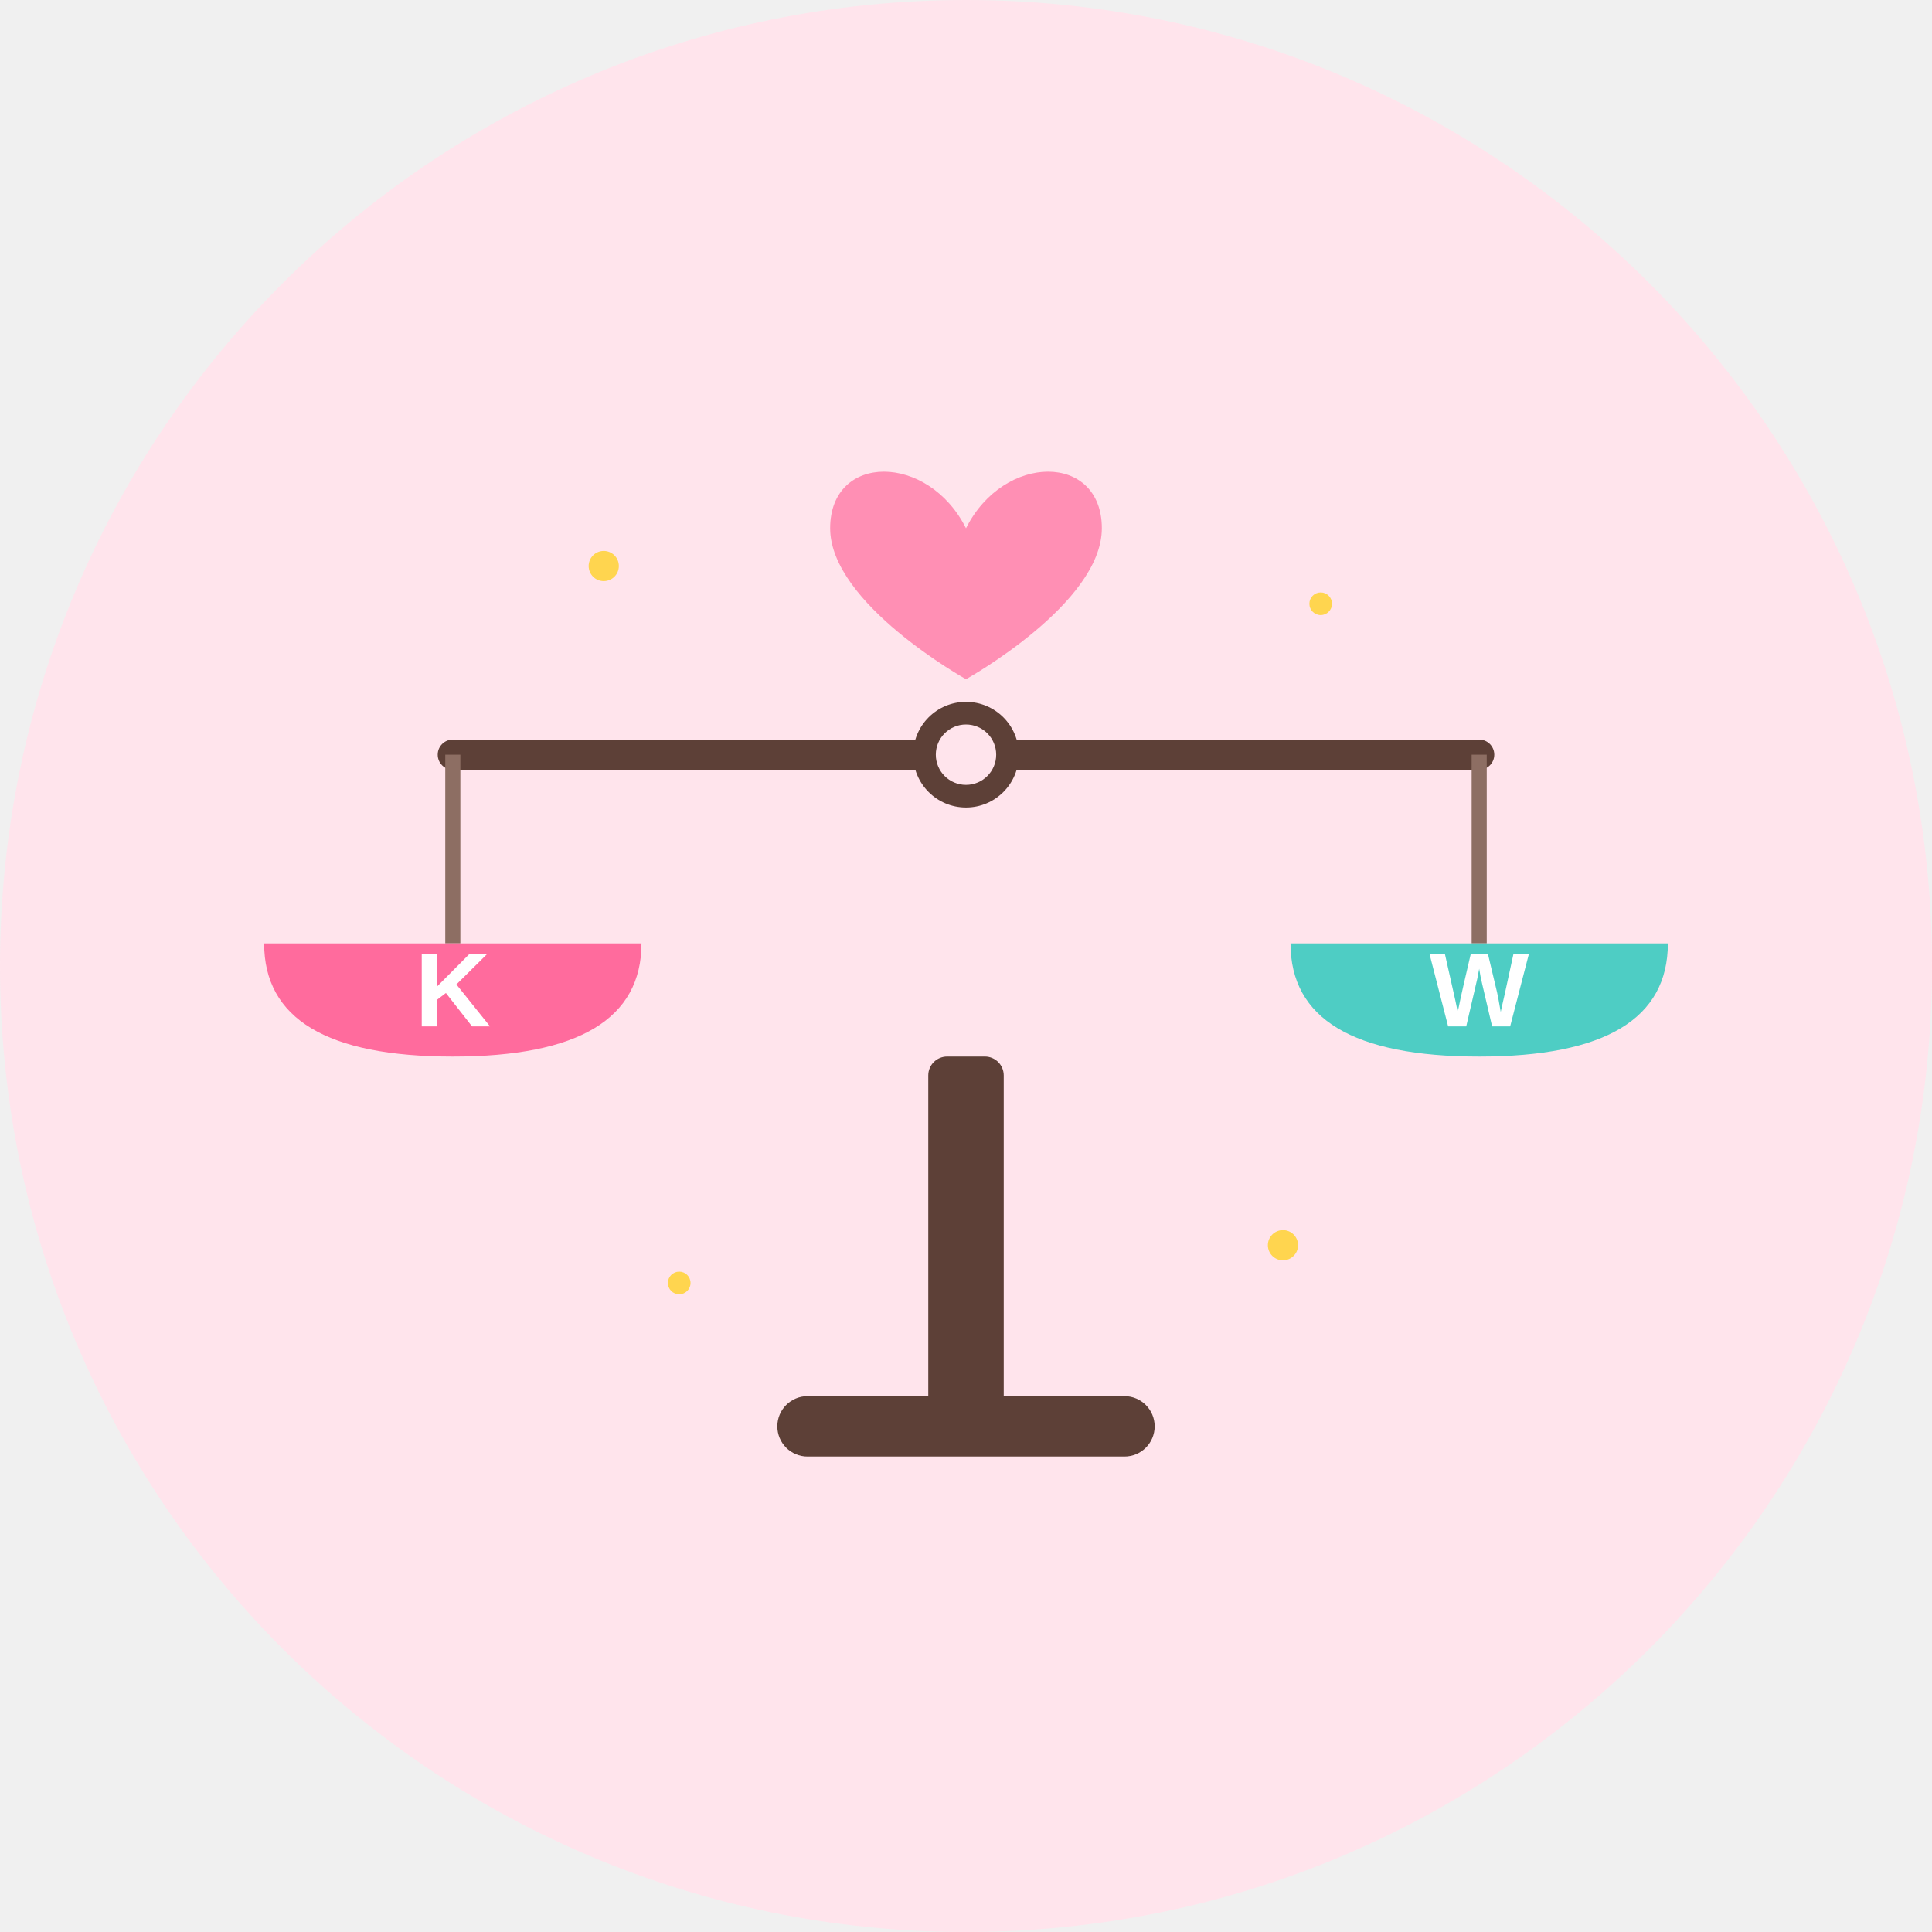
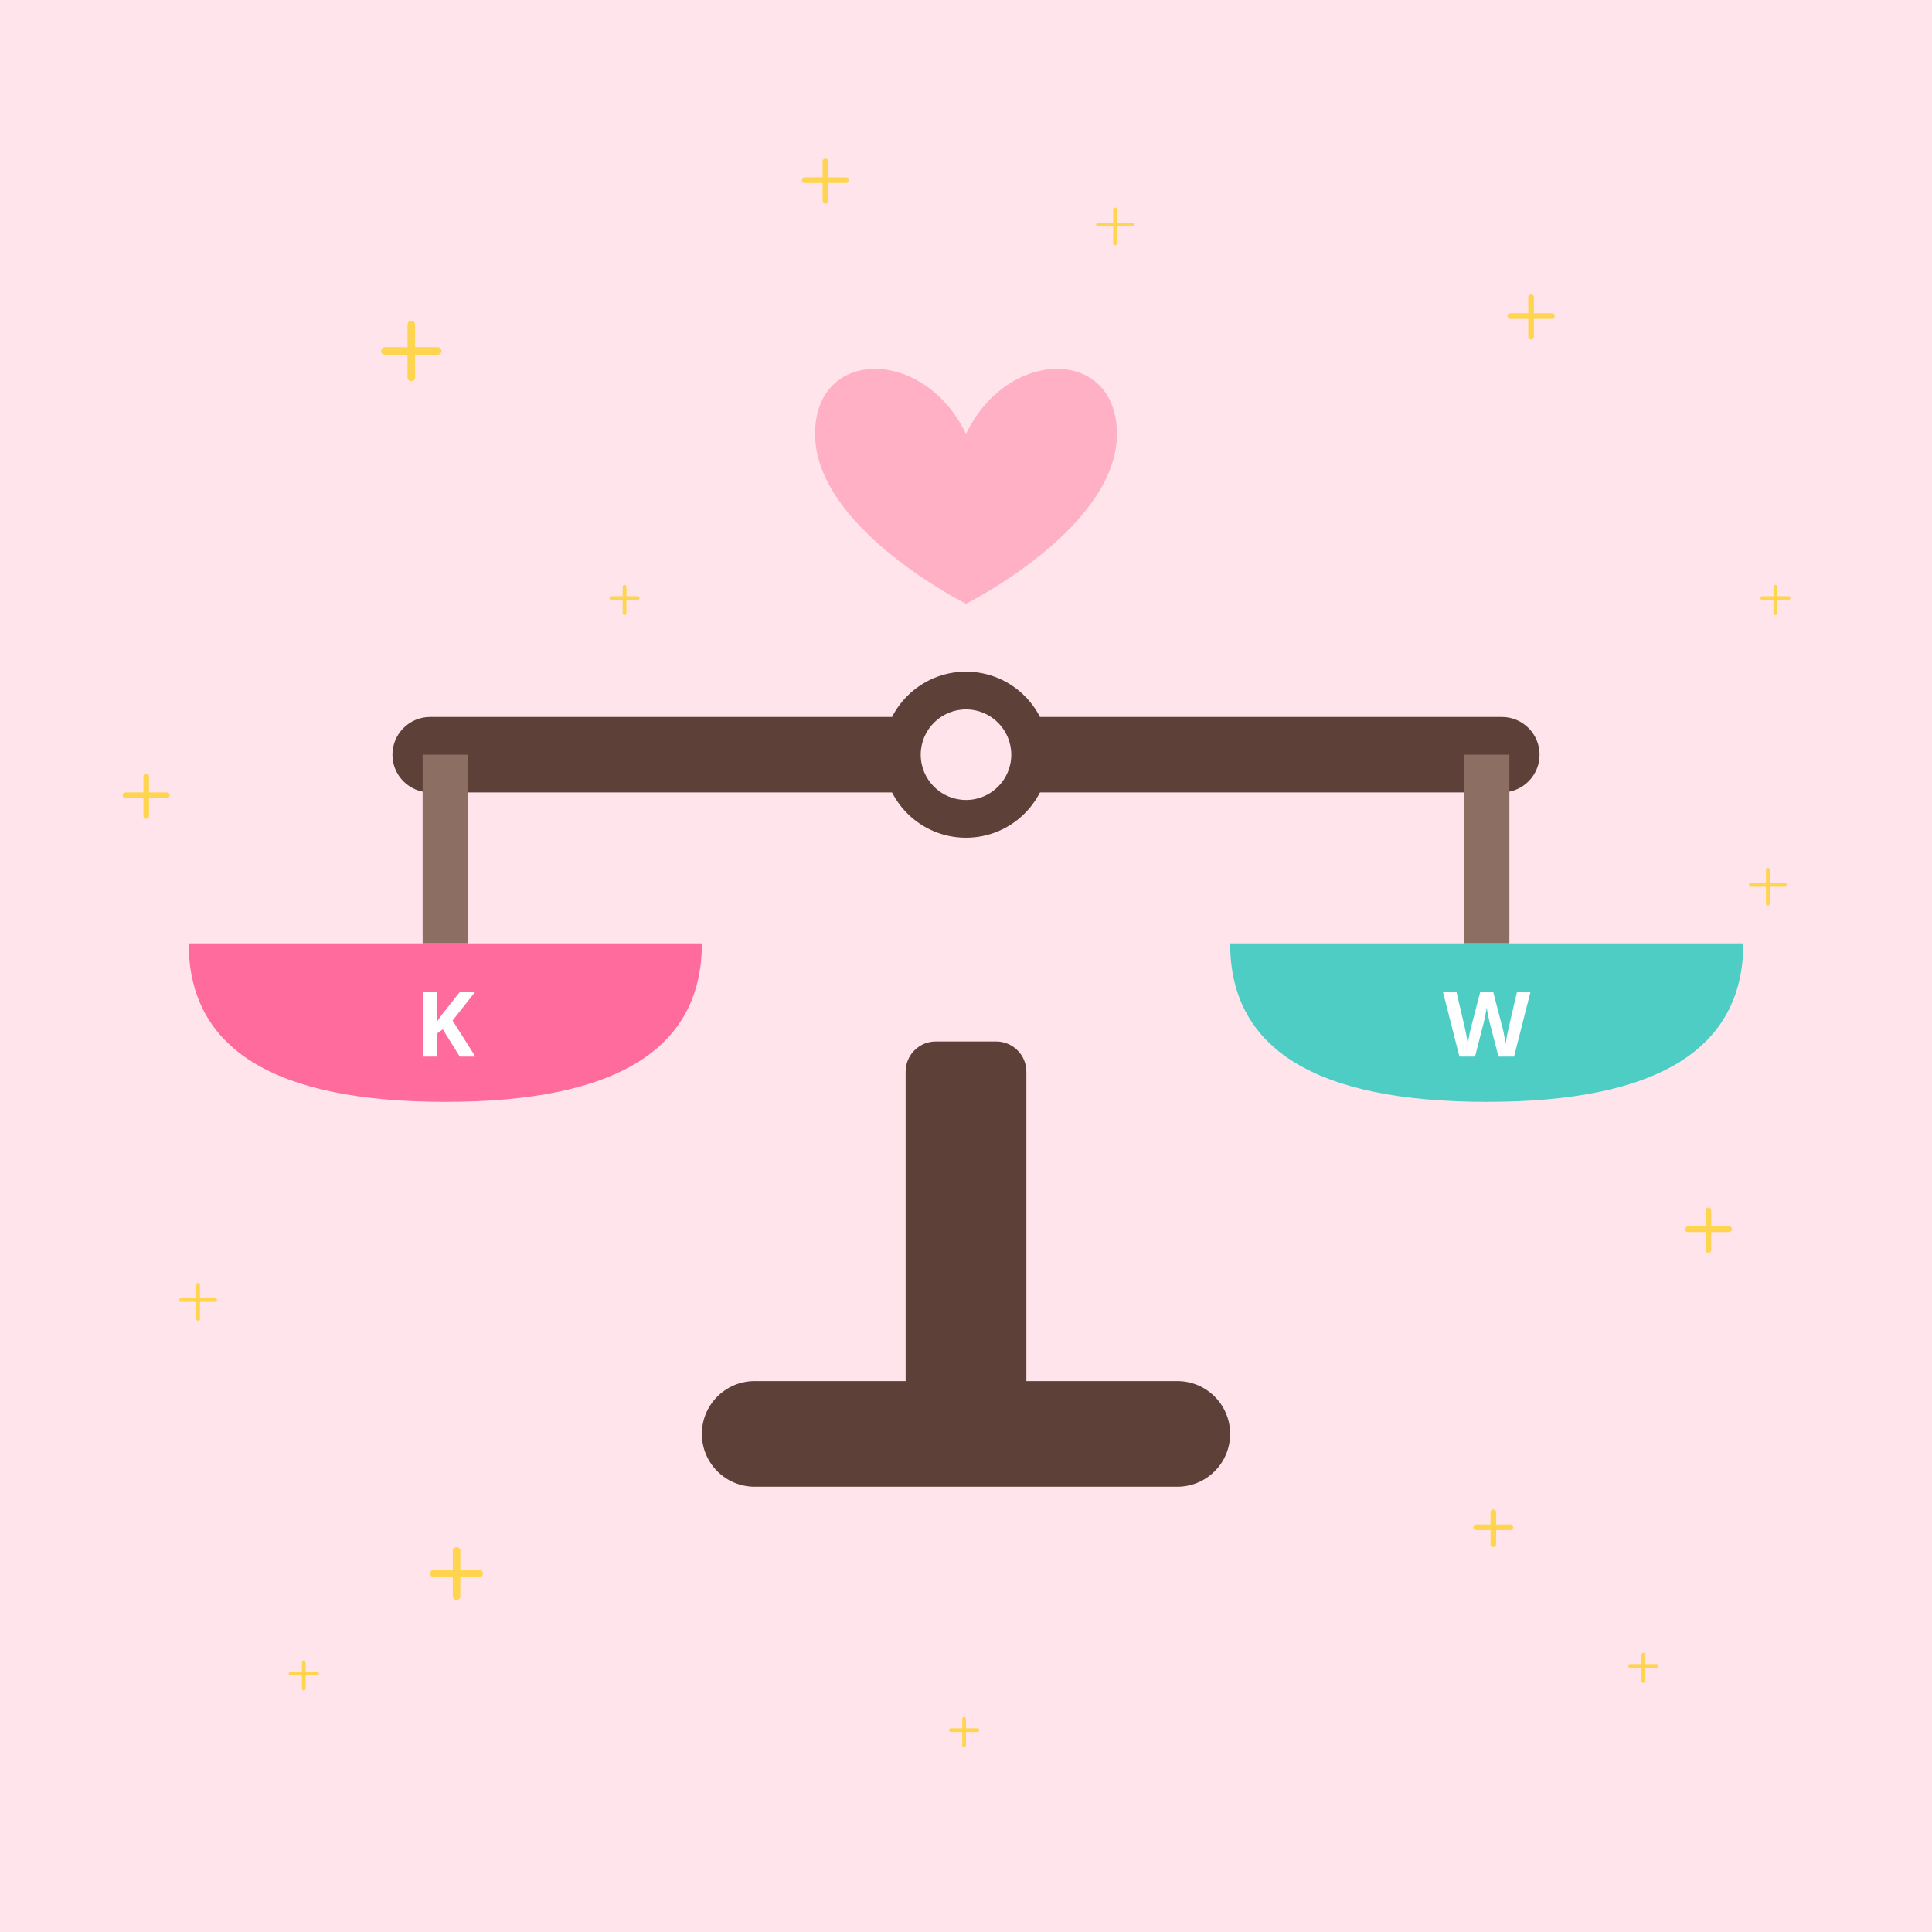
- <svg xmlns="http://www.w3.org/2000/svg" viewBox="0 0 512 512">
-   <circle cx="256" cy="256" r="256" fill="#FFE4EC" />
-   <rect x="246" y="280" width="20" height="100" rx="5" fill="#5D4037" />
-   <rect x="206" y="370" width="100" height="16" rx="8" fill="#5D4037" />
-   <rect x="116" y="196" width="280" height="8" rx="4" fill="#5D4037" />
-   <circle cx="256" cy="200" r="14" fill="#5D4037" />
-   <circle cx="256" cy="200" r="8" fill="#FFE4EC" />
-   <rect x="118" y="200" width="4" height="50" fill="#8D6E63" />
-   <path d="M 70 250 Q 70 280 120 280 Q 170 280 170 250 Z" fill="#FF6B9D" />
-   <text x="120" y="272" text-anchor="middle" fill="white" font-size="28" font-weight="bold" font-family="Arial">K</text>
-   <rect x="390" y="200" width="4" height="50" fill="#8D6E63" />
-   <path d="M 342 250 Q 342 280 392 280 Q 442 280 442 250 Z" fill="#4ECDC4" />
-   <text x="392" y="272" text-anchor="middle" fill="white" font-size="28" font-weight="bold" font-family="Arial">W</text>
-   <path d="M 256 140 C 246 120, 220 120, 220 140 C 220 160, 256 180, 256 180 C 256 180, 292 160, 292 140 C 292 120, 266 120, 256 140 Z" fill="#FF6B9D" opacity="0.7" />
-   <circle cx="160" cy="150" r="4" fill="#FFD54F" />
-   <circle cx="350" cy="160" r="3" fill="#FFD54F" />
-   <circle cx="180" cy="340" r="3" fill="#FFD54F" />
-   <circle cx="340" cy="330" r="4" fill="#FFD54F" />
+ <svg xmlns="http://www.w3.org/2000/svg" viewBox="0 0 512 512" stroke="none">
+   <rect width="512" height="512" fill="#FFE4EC" />
+   <g fill="#FFD54F">
+     <rect x="218" y="42" width="1.5" height="12" rx="0.75" />
+     <rect x="212.5" y="47" width="12.5" height="1.5" rx="0.75" />
+     <rect x="295" y="55" width="1" height="10" rx="0.5" />
+     <rect x="290.5" y="59" width="10" height="1" rx="0.5" />
+     <rect x="108" y="85" width="2" height="16" rx="1" />
+     <rect x="101" y="92" width="16" height="2" rx="1" />
+     <rect x="405" y="78" width="1.5" height="12" rx="0.75" />
+     <rect x="399.5" y="83" width="12.5" height="1.5" rx="0.75" />
+     <rect x="38" y="205" width="1.5" height="12" rx="0.75" />
+     <rect x="32.5" y="210" width="12.5" height="1.5" rx="0.75" />
+     <rect x="52" y="340" width="1" height="10" rx="0.5" />
+     <rect x="47.5" y="344" width="10" height="1" rx="0.5" />
+     <rect x="468" y="230" width="1" height="10" rx="0.5" />
+     <rect x="463.5" y="234" width="10" height="1" rx="0.5" />
+     <rect x="452" y="320" width="1.5" height="12" rx="0.75" />
+     <rect x="446.5" y="325" width="12.5" height="1.5" rx="0.75" />
+     <rect x="120" y="410" width="2" height="14" rx="1" />
+     <rect x="114" y="416" width="14" height="2" rx="1" />
+     <rect x="395" y="400" width="1.5" height="10" rx="0.75" />
+     <rect x="390.5" y="404" width="10.5" height="1.5" rx="0.75" />
+     <rect x="255" y="455" width="1" height="8" rx="0.5" />
+     <rect x="251.5" y="458" width="8" height="1" rx="0.5" />
+     <rect x="165" y="155" width="1" height="8" rx="0.5" />
+     <rect x="161.5" y="158" width="8" height="1" rx="0.5" />
+     <rect x="470" y="155" width="1" height="8" rx="0.5" />
+     <rect x="466.5" y="158" width="8" height="1" rx="0.5" />
+     <rect x="80" y="440" width="1" height="8" rx="0.5" />
+     <rect x="76.5" y="443" width="8" height="1" rx="0.5" />
+     <rect x="435" cy="440" y="438" width="1" height="8" rx="0.5" />
+     <rect x="431.5" y="441" width="8" height="1" rx="0.5" />
+   </g>
+   <rect x="240" y="276" width="32" height="108" rx="8" fill="#5D4037" />
+   <rect x="186" y="366" width="140" height="28" rx="14" fill="#5D4037" />
+   <rect x="104" y="190" width="304" height="20" rx="10" fill="#5D4037" />
+   <circle cx="256" cy="200" r="22" fill="#5D4037" />
+   <circle cx="256" cy="200" r="12" fill="#FFE4EC" />
+   <rect x="112" y="200" width="12" height="50" fill="#8D6E63" />
+   <path d="M 50 250 Q 50 292 118 292 Q 186 292 186 250 Z" fill="#FF6B9D" />
+   <text x="118" y="280" text-anchor="middle" fill="white" font-size="24" font-weight="900" font-family="Verdana, Geneva, sans-serif">K</text>
+   <rect x="388" y="200" width="12" height="50" fill="#8D6E63" />
+   <path d="M 326 250 Q 326 292 394 292 Q 462 292 462 250 Z" fill="#4ECDC4" />
+   <text x="394" y="280" text-anchor="middle" fill="white" font-size="24" font-weight="900" font-family="Verdana, Geneva, sans-serif">W</text>
+   <path d="M 256 115 C 245 92, 216 92, 216 115 C 216 140, 256 160, 256 160 C 256 160, 296 140, 296 115 C 296 92, 267 92, 256 115 Z" fill="#FFB0C4" />
</svg>
